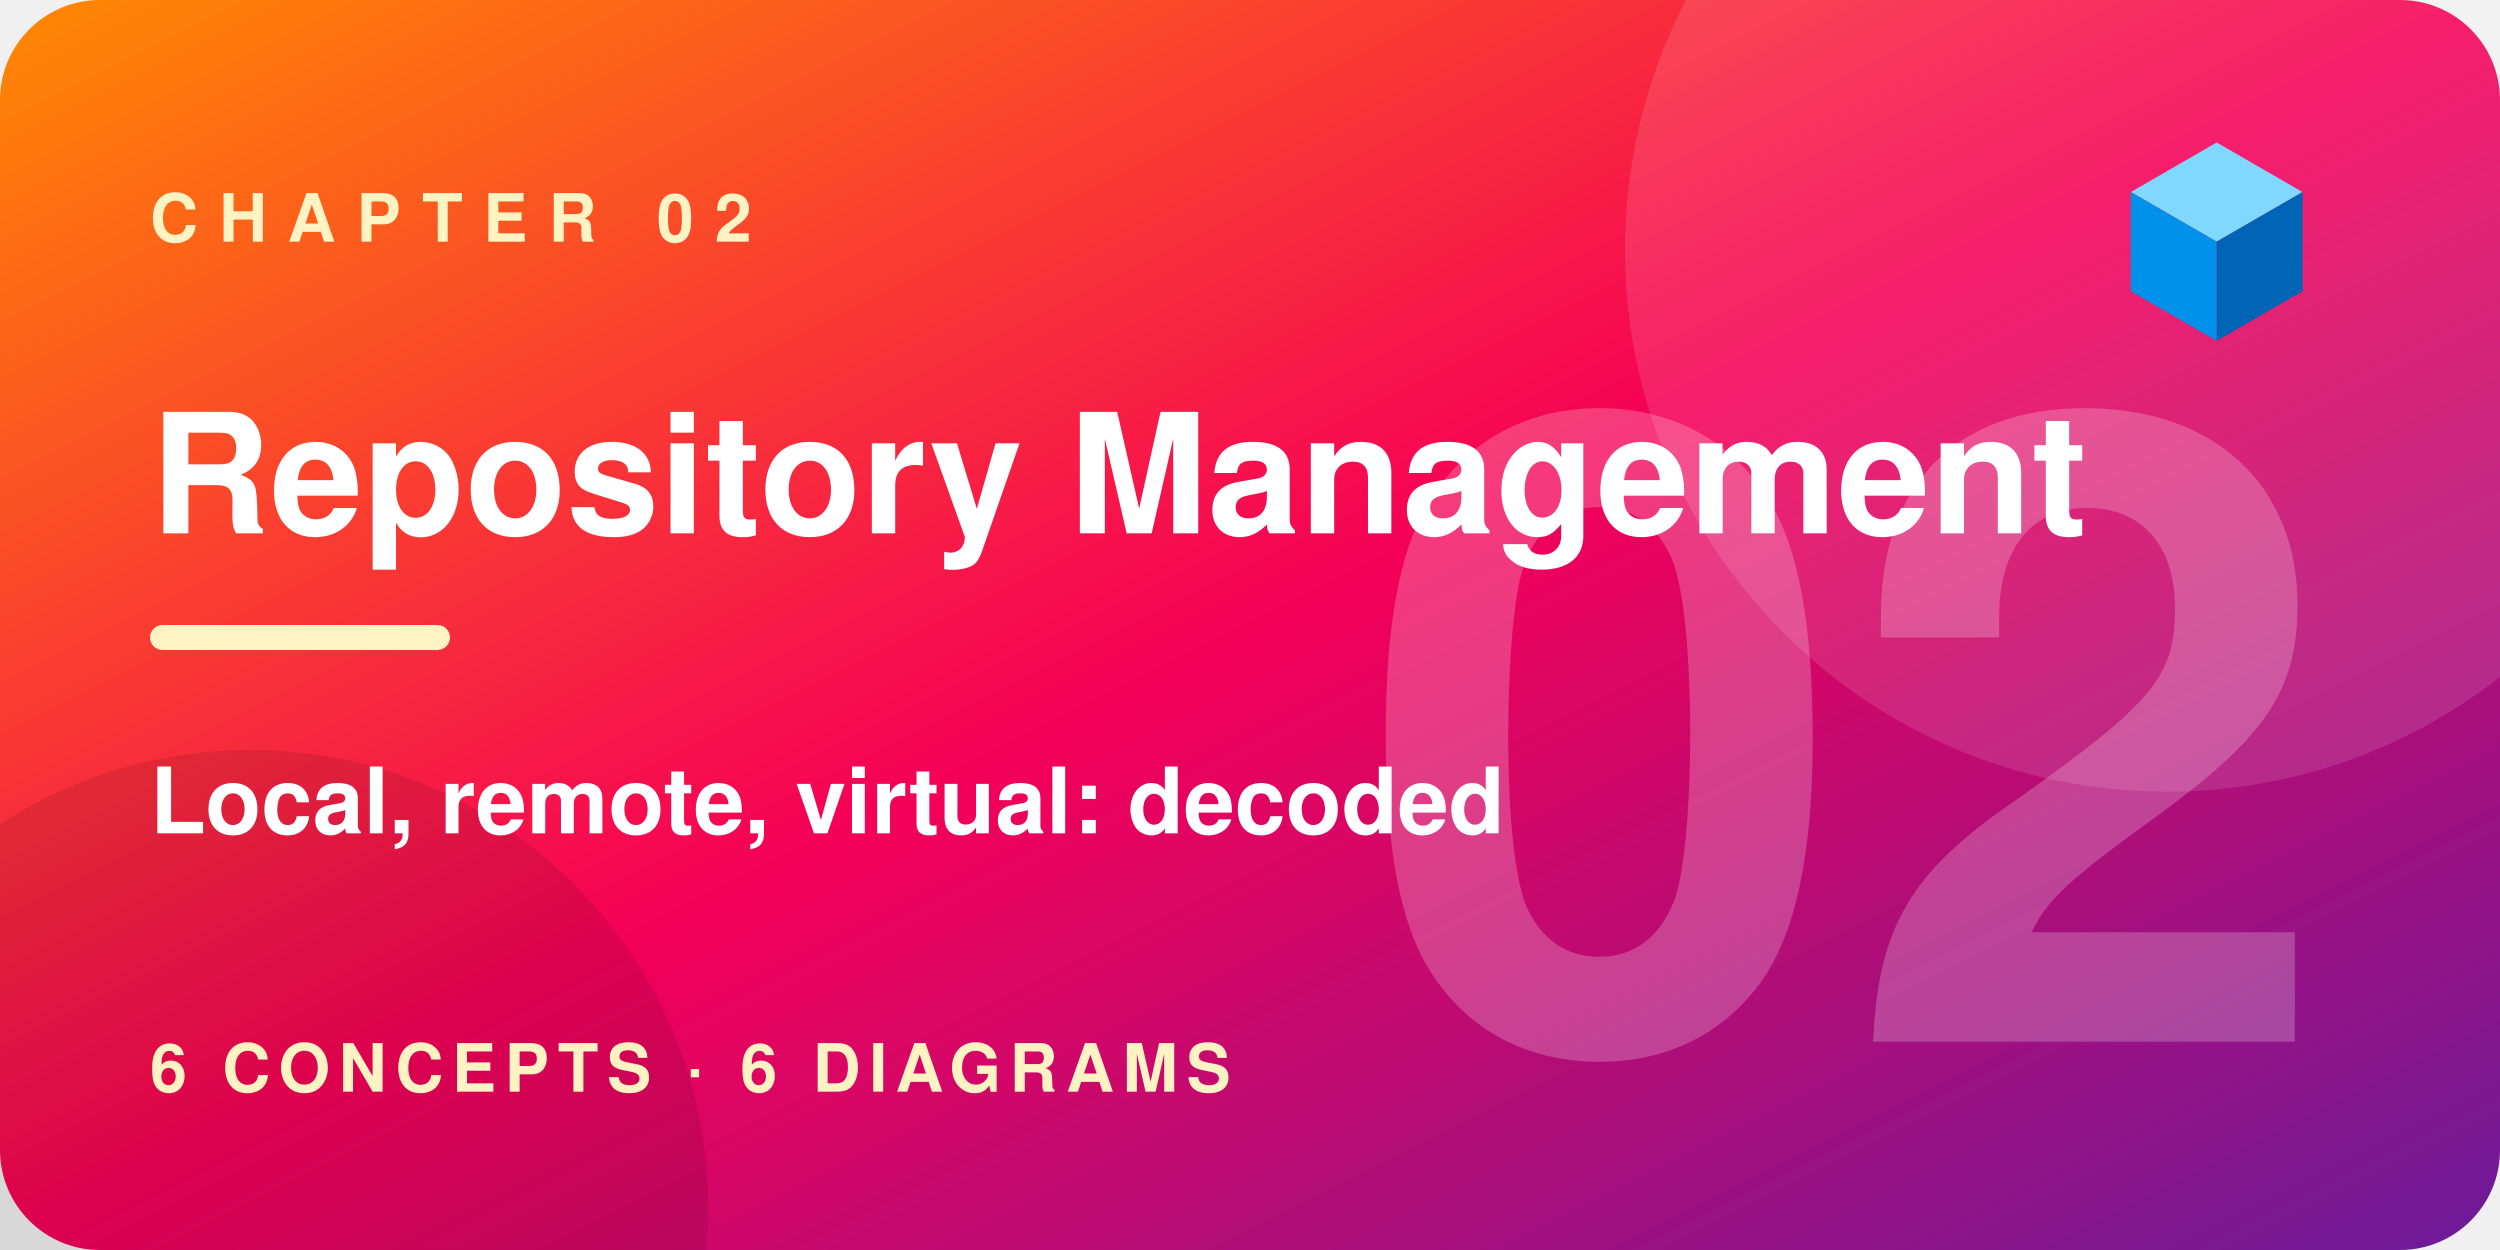
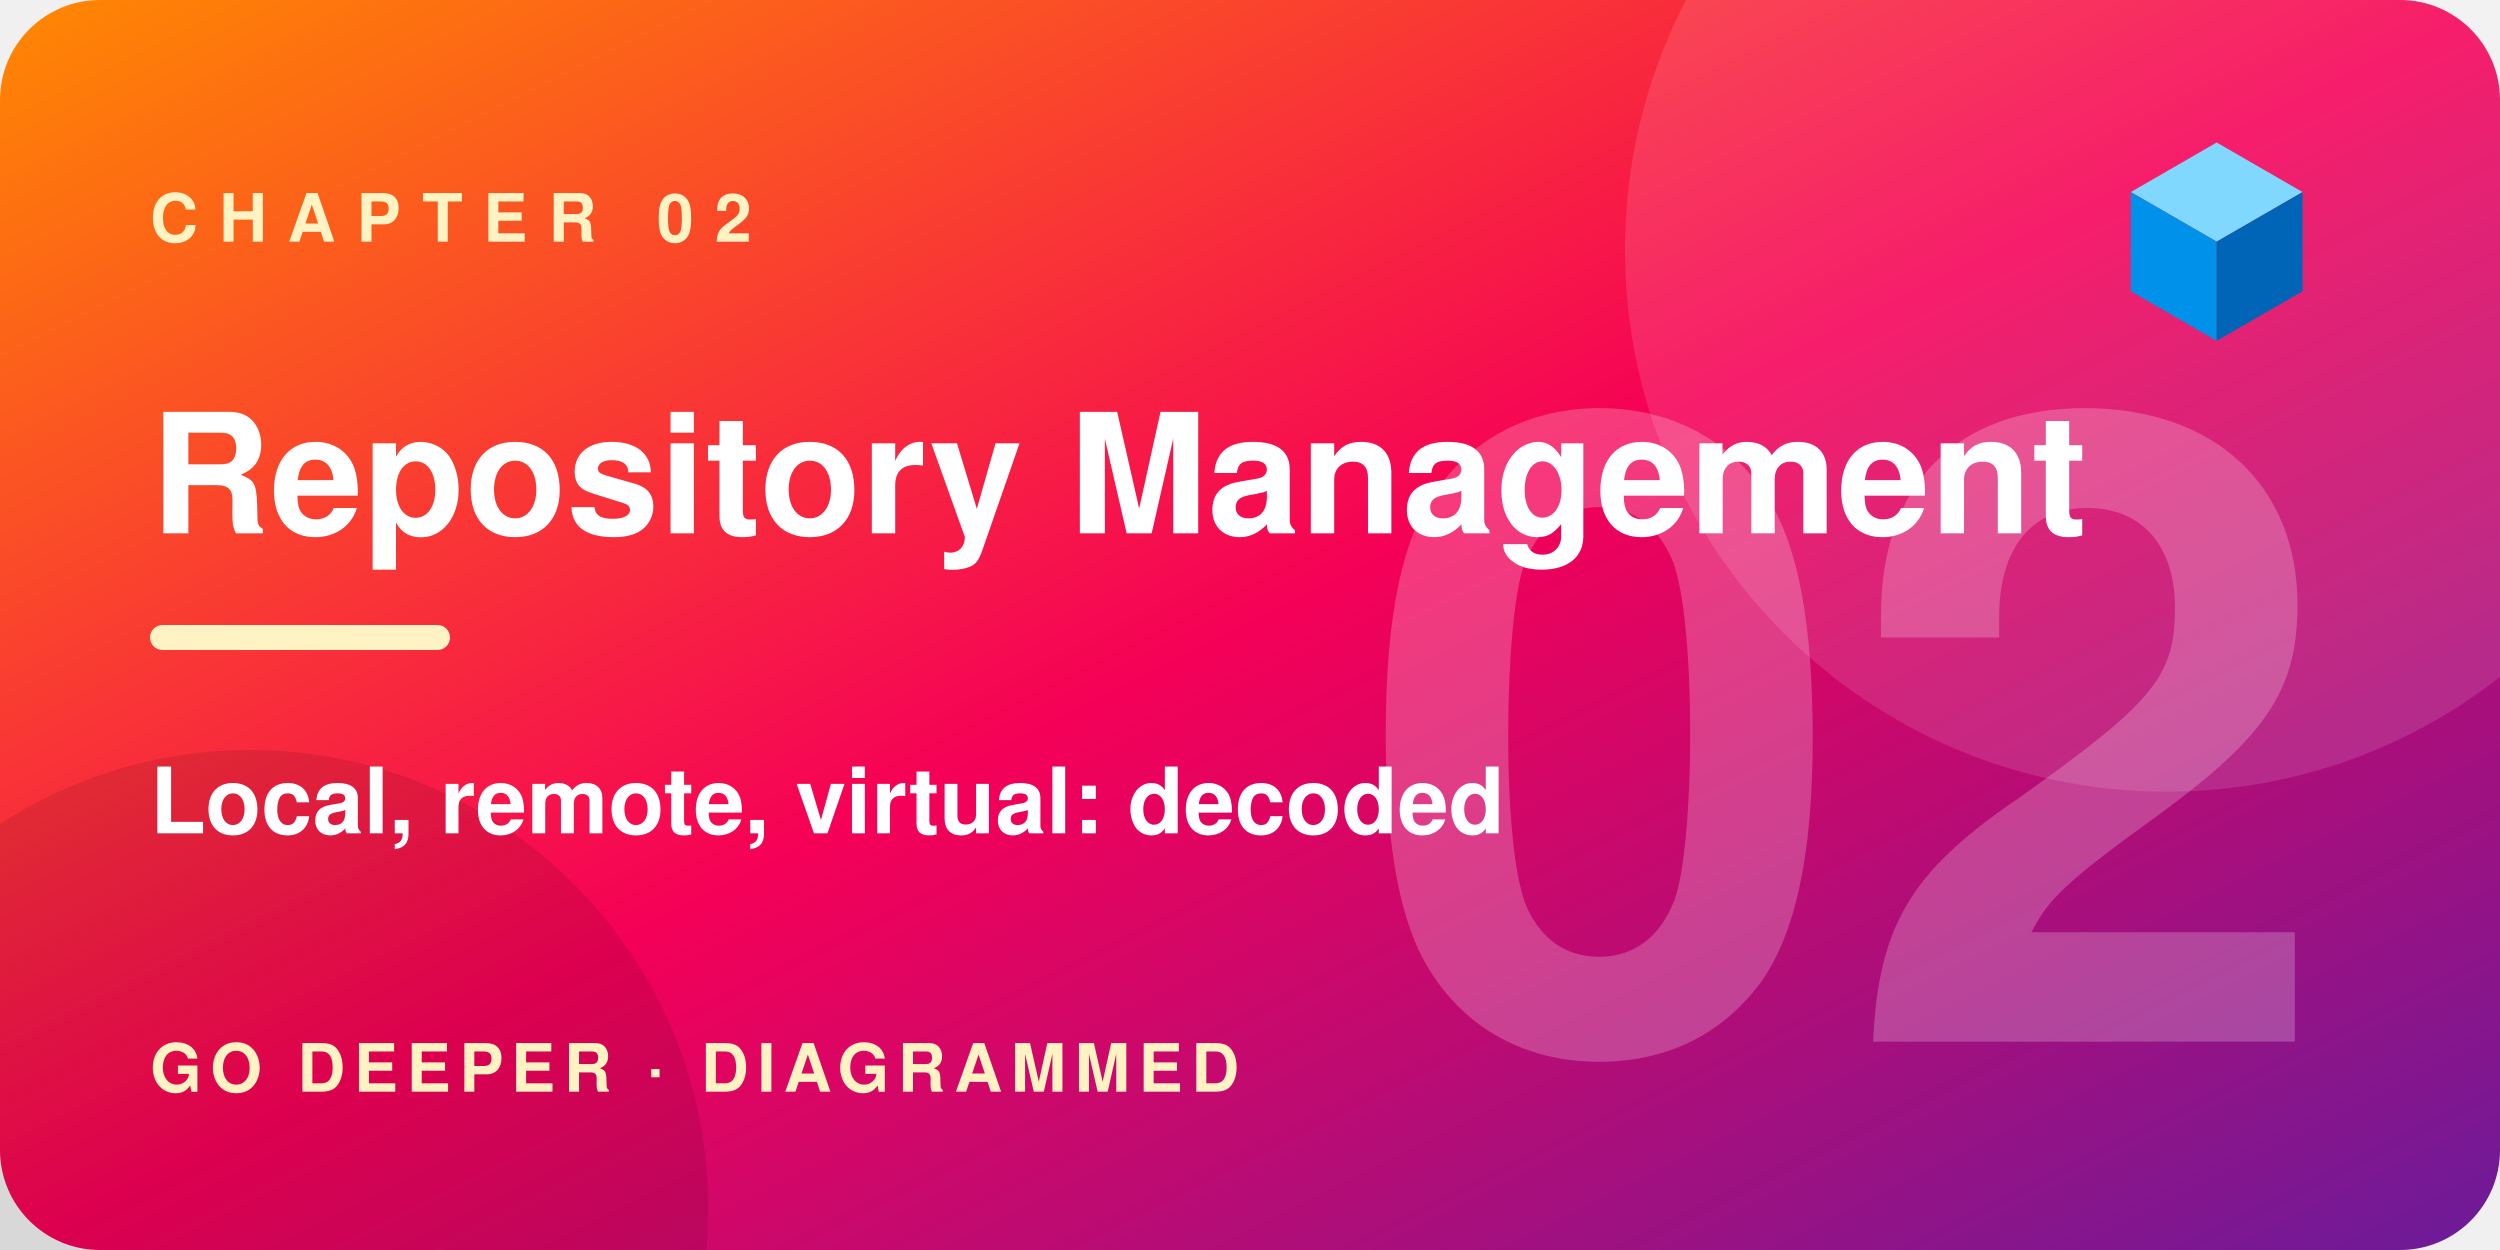
<svg xmlns="http://www.w3.org/2000/svg" viewBox="0 0 600 300" width="600" height="300" role="img" aria-label="Chapter 02: Repository Management. Local, remote, virtual: decoded">
  <defs>
    <linearGradient id="g" x1="0" y1="0" x2="1" y2="1">
      <stop offset="0" stop-color="#FF8A00" />
      <stop offset="0.5" stop-color="#F50057" />
      <stop offset="1" stop-color="#6A1B9A" />
    </linearGradient>
  </defs>
  <rect width="600" height="300" rx="24" fill="url(#g)" />
  <circle cx="520" cy="60" r="130" fill="#FFFFFF" opacity=".12" />
  <circle cx="60" cy="290" r="110" fill="#000000" opacity=".10" />
  <text x="560" y="250" text-anchor="end" font-family="Segoe UI, Helvetica Neue, Helvetica, Arial, sans-serif" font-size="210" font-weight="900" fill="#FFFFFF" opacity=".22">02</text>
  <g transform="translate(532 58) scale(.7) translate(-478 -96)">
    <g opacity="1">
      <polygon points="478,62 507.444,79.0 478,96 448.556,79.0" fill="#80D8FF" />
      <polygon points="448.556,79.0 478,96 478,130 448.556,113.0" fill="#0091EA" />
      <polygon points="507.444,79.0 478,96 478,130 507.444,113.0" fill="#0064B7" />
    </g>
  </g>
  <text x="36" y="58" font-family="Segoe UI, Helvetica Neue, Helvetica, Arial, sans-serif" font-size="16" font-weight="800" letter-spacing="5" fill="#FFF3C4">CHAPTER 02</text>
  <text x="36" y="128" font-family="Segoe UI, Helvetica Neue, Helvetica, Arial, sans-serif" font-size="40" font-weight="900" fill="#FFFFFF">Repository Management</text>
  <rect x="36" y="150" width="72" height="6" rx="3" fill="#FFF3C4" />
  <text x="36" y="200" font-family="Segoe UI, Helvetica Neue, Helvetica, Arial, sans-serif" font-size="22" font-weight="600" fill="#FFFFFF">Local, remote, virtual: decoded</text>
-   <text x="36" y="262" font-family="Segoe UI, Helvetica Neue, Helvetica, Arial, sans-serif" font-size="16" font-weight="700" letter-spacing="2" fill="#FFF3C4">6 CONCEPTS  ·  6 DIAGRAMS</text>
+   <text x="36" y="262" font-family="Segoe UI, Helvetica Neue, Helvetica, Arial, sans-serif" font-size="16" font-weight="700" letter-spacing="2" fill="#FFF3C4">GO DEEPER  ·  DIAGRAMMED</text>
</svg>
